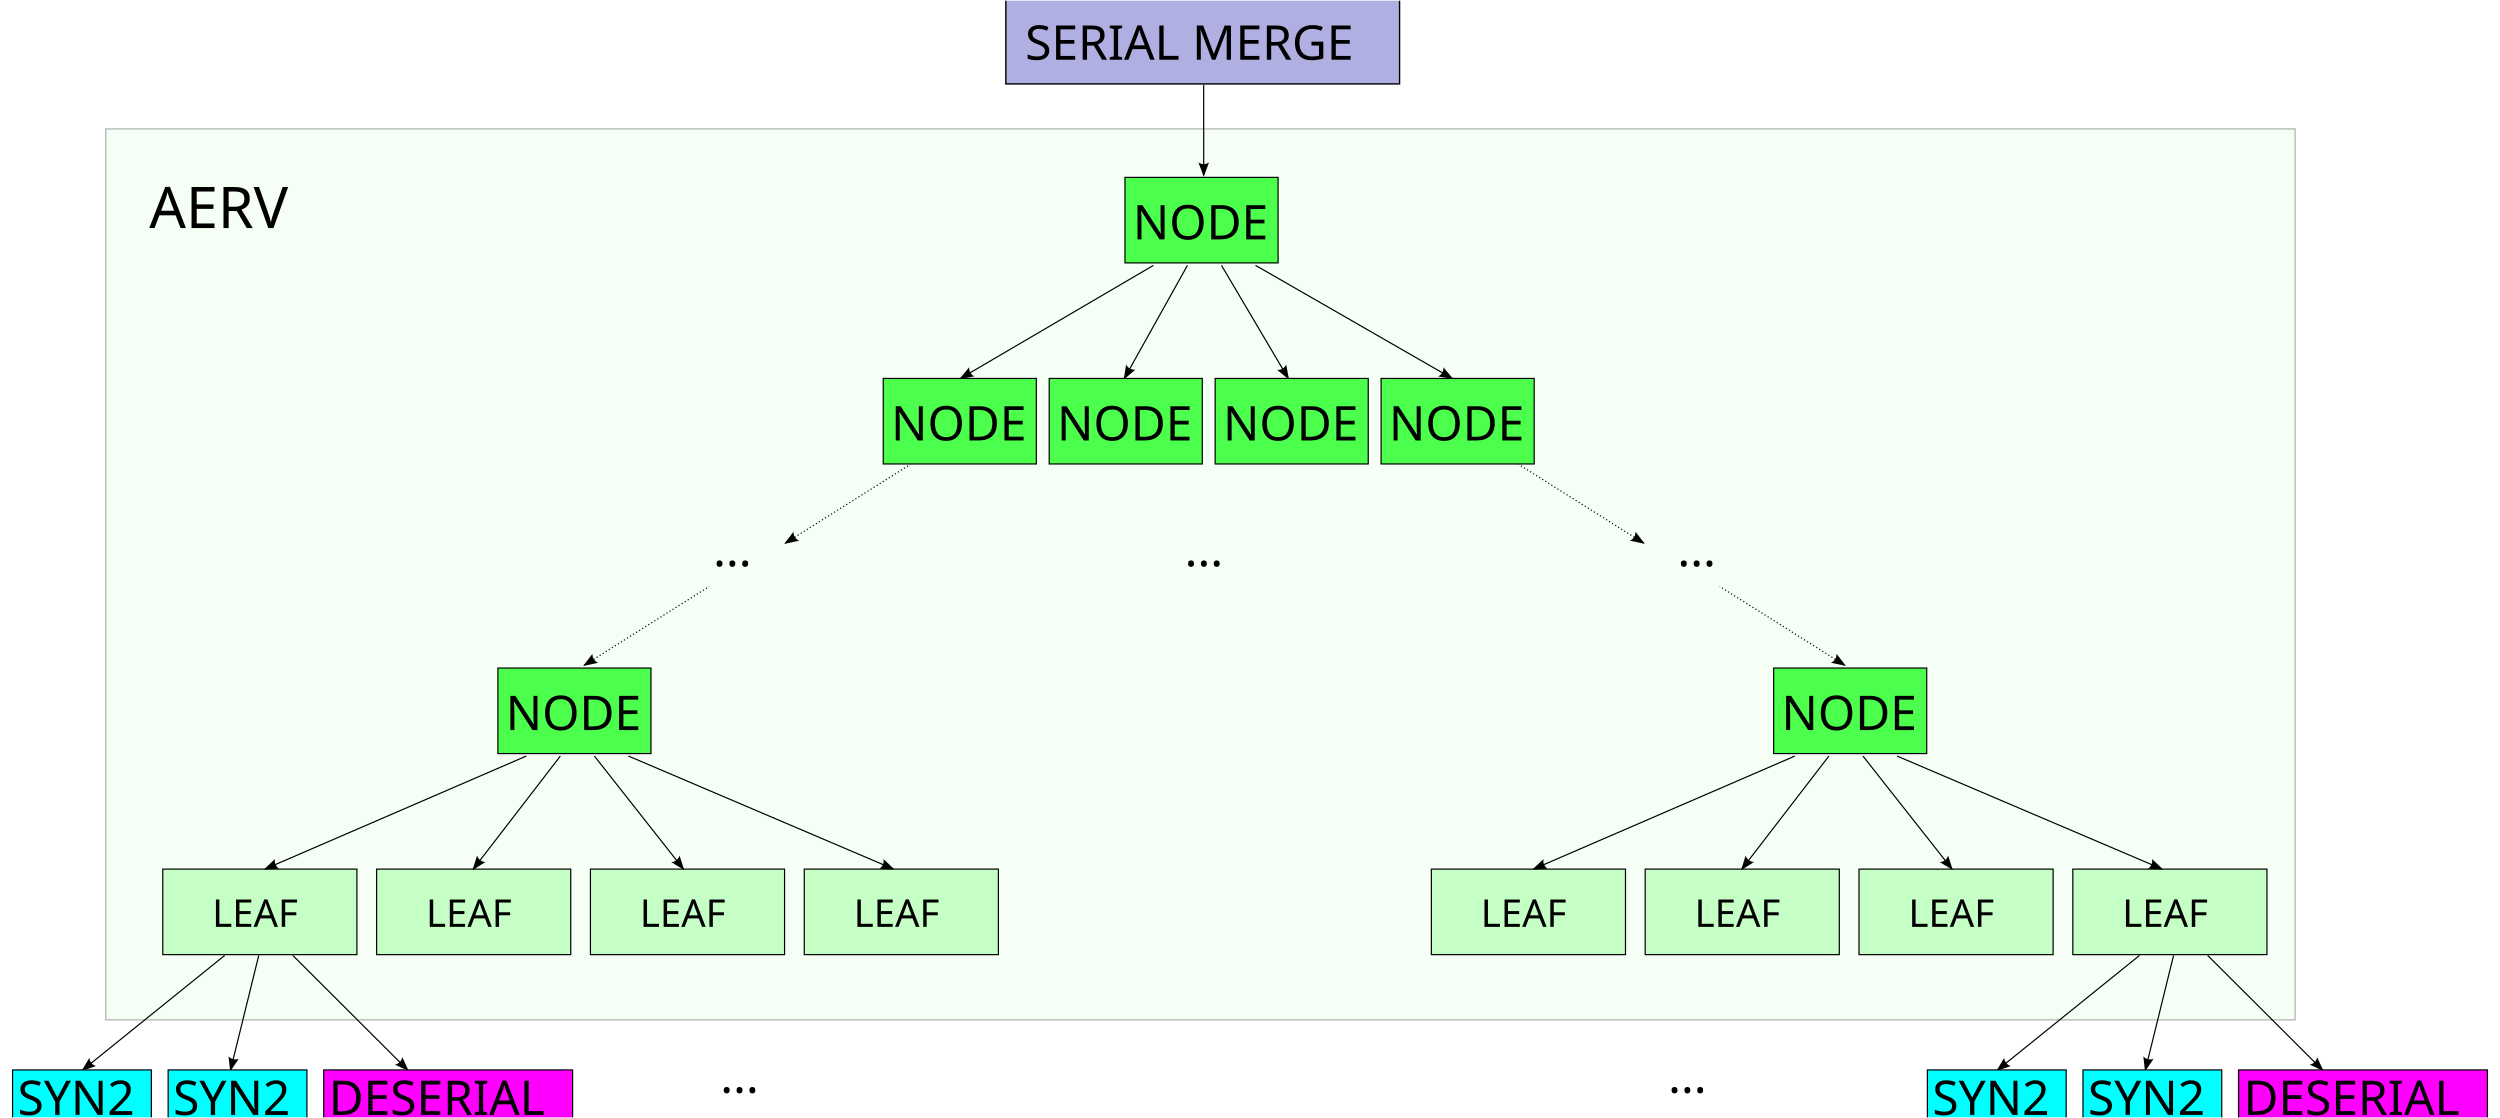
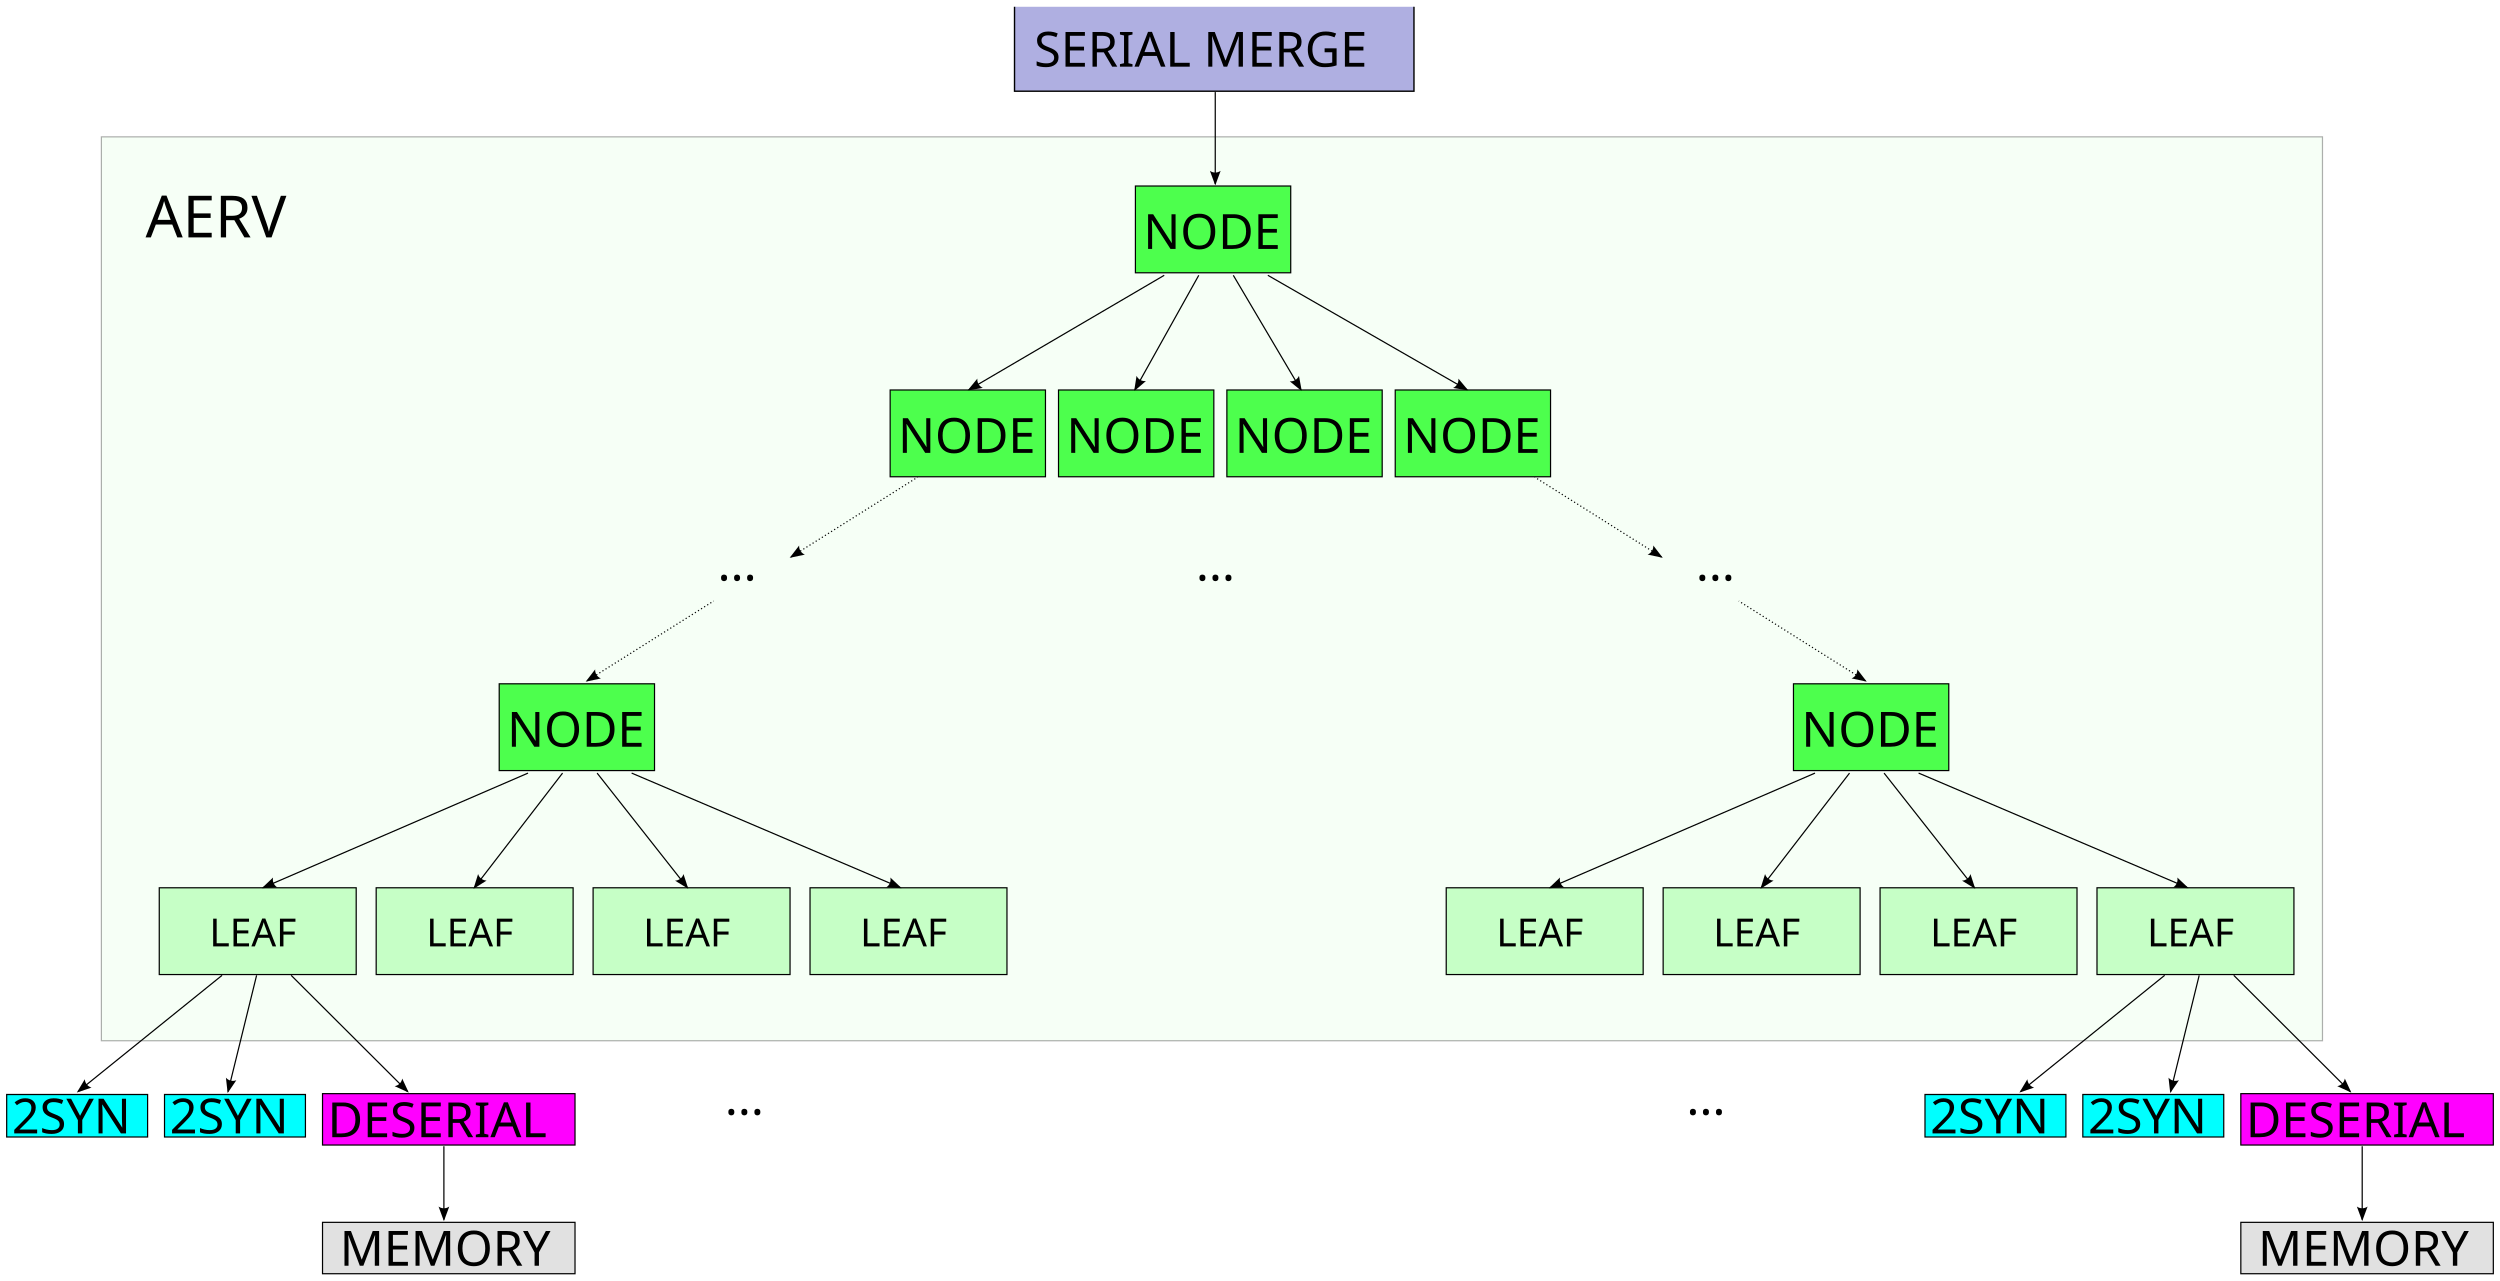
- <svg xmlns="http://www.w3.org/2000/svg" width="2088.965" height="934.122" id="svg2" version="1.1">
+ <svg xmlns="http://www.w3.org/2000/svg" width="2059.104" height="1054.593" id="svg2" version="1.1">
  <defs id="defs4">
    <marker orient="auto" refY="0" refX="0" id="Arrow2Lstart" style="overflow:visible">
      <path id="path4101" style="fill-rule:evenodd;stroke-width:0.625;stroke-linejoin:round" d="M 8.719,4.034 -2.207,0.016 8.719,-4.002 c -1.745,2.372 -1.735,5.617 -6e-7,8.035 z" transform="matrix(1.1,0,0,1.1,1.1,0)" />
    </marker>
    <marker orient="auto" refY="0" refX="0" id="Arrow2Lend" style="overflow:visible">
      <path id="path4083" style="fill-rule:evenodd;stroke-width:0.625;stroke-linejoin:round" d="M 8.719,4.034 -2.207,0.016 8.719,-4.002 c -1.745,2.372 -1.735,5.617 -6e-7,8.035 z" transform="matrix(-1.1,0,0,-1.1,-1.1,0)" />
    </marker>
  </defs>
-   <g id="layer1" transform="translate(672.4371,99.59834)">
+   <g id="layer1" transform="translate(667.58,104.5983)">
    <rect style="fill:#00ff00;fill-opacity:0.039;stroke:#000000;stroke-width:1;stroke-linecap:butt;stroke-miterlimit:4;stroke-opacity:0.315;stroke-dasharray:none;stroke-dashoffset:0" id="rect5739" width="1829.386" height="744.482" x="36.365" y="117.715" transform="translate(-620.4371,-109.5983)" />
    <rect style="fill:#00ff00;fill-opacity:0.686;stroke:#000000;stroke-width:1;stroke-linecap:butt;stroke-miterlimit:4;stroke-opacity:1;stroke-dasharray:none;stroke-dashoffset:0" id="rect2987" width="127.92" height="71.462" x="267.591" y="48.616" />
    <path style="fill:none;stroke:#000000;stroke-width:1px;stroke-linecap:butt;stroke-linejoin:miter;stroke-opacity:1;marker-start:url(#Arrow2Lstart);marker-end:none" d="M 694.476,224.571 855.397,130.286" id="path4050" transform="translate(-564.0714,-8.137817)" />
    <path style="fill:none;stroke:#000000;stroke-width:1px;stroke-linecap:butt;stroke-linejoin:miter;stroke-opacity:1;marker-start:url(#Arrow2Lstart);marker-end:none" d="m 831.237,224.571 52.606,-94.286" id="path4052" transform="translate(-564.0714,-8.137817)" />
    <path style="fill:none;stroke:#000000;stroke-width:1px;stroke-linecap:butt;stroke-linejoin:miter;stroke-opacity:1;marker-start:url(#Arrow2Lstart);marker-end:none" d="M 967.998,224.571 912.289,130.286" id="path4054" transform="translate(-564.0714,-8.137817)" />
    <path style="fill:none;stroke:#000000;stroke-width:1px;stroke-linecap:butt;stroke-linejoin:miter;stroke-opacity:1;marker-start:url(#Arrow2Lstart);marker-end:none" d="M 1104.758,224.571 940.735,130.286" id="path4056" transform="translate(-564.0714,-8.137817)" />
    <path style="fill:none;stroke:#000000;stroke-width:1;stroke-linecap:butt;stroke-linejoin:miter;stroke-miterlimit:4;stroke-opacity:1;stroke-dasharray:1, 2;stroke-dashoffset:0;marker-start:url(#Arrow2Lstart);marker-end:none" d="M -184.071,456.148 -79.786,390.434" id="path4522" />
    <path id="path4721" d="M -16.071,354.148 88.214,288.434" style="fill:none;stroke:#000000;stroke-width:1;stroke-linecap:butt;stroke-linejoin:miter;stroke-miterlimit:4;stroke-opacity:1;stroke-dasharray:1, 2;stroke-dashoffset:0;marker-start:url(#Arrow2Lstart);marker-end:none" />
    <text xml:space="preserve" style="font-size:40px;font-style:normal;font-weight:normal;line-height:125%;letter-spacing:0px;word-spacing:0px;fill:#000000;fill-opacity:1;stroke:none;font-family:Sans" x="-76.574" y="373.497" id="text4725">
      <tspan id="tspan4727" x="-76.574" y="373.497">...</tspan>
    </text>
    <rect y="216.616" x="204.258" height="71.462" width="127.92" id="rect4835" style="fill:#00ff00;fill-opacity:0.686;stroke:#000000;stroke-width:1;stroke-linecap:butt;stroke-miterlimit:4;stroke-opacity:1;stroke-dasharray:none;stroke-dashoffset:0" />
    <rect style="fill:#00ff00;fill-opacity:0.686;stroke:#000000;stroke-width:1;stroke-linecap:butt;stroke-miterlimit:4;stroke-opacity:1;stroke-dasharray:none;stroke-dashoffset:0" id="rect4843" width="127.92" height="71.462" x="342.924" y="216.616" />
    <rect y="216.616" x="481.591" height="71.462" width="127.92" id="rect4851" style="fill:#00ff00;fill-opacity:0.686;stroke:#000000;stroke-width:1;stroke-linecap:butt;stroke-miterlimit:4;stroke-opacity:1;stroke-dasharray:none;stroke-dashoffset:0" />
    <rect style="fill:#00ff00;fill-opacity:0.686;stroke:#000000;stroke-width:1;stroke-linecap:butt;stroke-miterlimit:4;stroke-opacity:1;stroke-dasharray:none;stroke-dashoffset:0" id="rect4859" width="127.92" height="71.462" x="65.591" y="216.616" />
    <rect y="458.616" x="-256.409" height="71.462" width="127.92" id="rect4867" style="fill:#00ff00;fill-opacity:0.686;stroke:#000000;stroke-width:1;stroke-linecap:butt;stroke-miterlimit:4;stroke-opacity:1;stroke-dasharray:none;stroke-dashoffset:0" />
    <path id="path4873" d="m -450.738,626.434 218.064,-94.286" style="fill:none;stroke:#000000;stroke-width:1px;stroke-linecap:butt;stroke-linejoin:miter;stroke-opacity:1;marker-start:url(#Arrow2Lstart);marker-end:none" />
    <path id="path4875" d="m -276.834,626.434 72.606,-94.286" style="fill:none;stroke:#000000;stroke-width:1px;stroke-linecap:butt;stroke-linejoin:miter;stroke-opacity:1;marker-start:url(#Arrow2Lstart);marker-end:none" />
    <path id="path4877" d="m -101.502,626.434 -74.28,-94.286" style="fill:none;stroke:#000000;stroke-width:1px;stroke-linecap:butt;stroke-linejoin:miter;stroke-opacity:1;marker-start:url(#Arrow2Lstart);marker-end:none" />
    <path id="path4879" d="M 73.83,626.434 -147.336,532.148" style="fill:none;stroke:#000000;stroke-width:1px;stroke-linecap:butt;stroke-linejoin:miter;stroke-opacity:1;marker-start:url(#Arrow2Lstart);marker-end:none" />
    <path id="path4913" d="M 868.828,456.148 764.543,390.434" style="fill:none;stroke:#000000;stroke-width:1;stroke-linecap:butt;stroke-linejoin:miter;stroke-miterlimit:4;stroke-opacity:1;stroke-dasharray:1, 2;stroke-dashoffset:0;marker-start:url(#Arrow2Lstart);marker-end:none" />
    <path style="fill:none;stroke:#000000;stroke-width:1;stroke-linecap:butt;stroke-linejoin:miter;stroke-miterlimit:4;stroke-opacity:1;stroke-dasharray:1, 2;stroke-dashoffset:0;marker-start:url(#Arrow2Lstart);marker-end:none" d="M 700.828,354.148 596.543,288.434" id="path4915" />
    <text id="text4917" y="373.497" x="-761.331" style="font-size:40px;font-style:normal;font-weight:normal;line-height:125%;letter-spacing:0px;word-spacing:0px;fill:#000000;fill-opacity:1;stroke:none;font-family:Sans" xml:space="preserve" transform="scale(-1,1)">
      <tspan y="373.497" x="-761.331" id="tspan4919">...</tspan>
    </text>
    <path style="fill:none;stroke:#000000;stroke-width:1px;stroke-linecap:butt;stroke-linejoin:miter;stroke-opacity:1;marker-end:url(#Arrow2Lend)" d="m 333.35,-28.768 0,75.558" id="path4921" />
    <path style="fill:none;stroke:#000000;stroke-width:1px;stroke-linecap:butt;stroke-linejoin:miter;stroke-opacity:1;marker-start:url(#Arrow2Lstart);marker-end:none" d="m -603.29,794.434 118.616,-95.714" id="path5137" />
    <path style="fill:none;stroke:#000000;stroke-width:1px;stroke-linecap:butt;stroke-linejoin:miter;stroke-opacity:1;marker-start:url(#Arrow2Lstart);marker-end:none" d="m -479.784,794.434 23.555,-95.714" id="path5139" />
    <path style="fill:none;stroke:#000000;stroke-width:1px;stroke-linecap:butt;stroke-linejoin:miter;stroke-opacity:1;marker-start:url(#Arrow2Lstart);marker-end:none" d="m -331.858,794.434 -95.924,-95.714" id="path5141" />
    <text id="text5169" y="373.497" x="317.426" style="font-size:40px;font-style:normal;font-weight:normal;line-height:125%;letter-spacing:0px;word-spacing:0px;fill:#000000;fill-opacity:1;stroke:none;font-family:Sans" xml:space="preserve">
      <tspan y="373.497" x="317.426" id="tspan5171">...</tspan>
    </text>
    <rect style="fill:#00ff00;fill-opacity:0.686;stroke:#000000;stroke-width:1;stroke-linecap:butt;stroke-miterlimit:4;stroke-opacity:1;stroke-dasharray:none;stroke-dashoffset:0" id="rect5291" width="127.92" height="71.462" x="809.591" y="458.616" />
    <text xml:space="preserve" style="font-size:40px;font-style:normal;font-weight:normal;line-height:125%;letter-spacing:0px;word-spacing:0px;fill:#000000;fill-opacity:1;stroke:none;font-family:Sans" x="-70.574" y="813.497" id="text5413">
      <tspan id="tspan5415" x="-70.574" y="813.497">...</tspan>
    </text>
    <text id="text5417" y="813.497" x="721.426" style="font-size:40px;font-style:normal;font-weight:normal;line-height:125%;letter-spacing:0px;word-spacing:0px;fill:#000000;fill-opacity:1;stroke:none;font-family:Sans" xml:space="preserve">
      <tspan y="813.497" x="721.426" id="tspan5419">...</tspan>
-     </text>
-     <path id="path5495" d="m -401.937,834.023 0,-39.599 207.964,0 0,39.599" style="fill:#ff00ff;fill-opacity:1;stroke:#000000;stroke-width:1px;stroke-linecap:butt;stroke-linejoin:miter;stroke-opacity:1" />
-     <text xml:space="preserve" style="font-size:40px;font-style:normal;font-weight:normal;line-height:125%;letter-spacing:0px;word-spacing:0px;fill:#000000;fill-opacity:1;stroke:none;font-family:Sans" x="-397.783" y="832.032" id="text5491">
-       <tspan id="tspan5493" x="-397.783" y="832.032">DESERIAL</tspan>
-     </text>
-     <path style="fill:#00ffff;fill-opacity:1;stroke:#000000;stroke-width:1px;stroke-linecap:butt;stroke-linejoin:miter;stroke-opacity:1" d="m -531.937,834.023 0,-39.599 115.964,0 0,39.599" id="path5503" />
-     <text id="text5499" y="832.032" x="-527.783" style="font-size:40px;font-style:normal;font-weight:normal;line-height:125%;letter-spacing:0px;word-spacing:0px;fill:#000000;fill-opacity:1;stroke:none;font-family:Sans" xml:space="preserve">
-       <tspan y="832.032" x="-527.783" id="tspan5501">SYN2</tspan>
-     </text>
-     <path id="path5511" d="m -661.937,834.023 0,-39.599 115.964,0 0,39.599" style="fill:#00ffff;fill-opacity:1;stroke:#000000;stroke-width:1px;stroke-linecap:butt;stroke-linejoin:miter;stroke-opacity:1" />
-     <text xml:space="preserve" style="font-size:40px;font-style:normal;font-weight:normal;line-height:125%;letter-spacing:0px;word-spacing:0px;fill:#000000;fill-opacity:1;stroke:none;font-family:Sans" x="-657.783" y="832.032" id="text5507">
-       <tspan id="tspan5509" x="-657.783" y="832.032">SYN2</tspan>
    </text>
    <path style="fill:#afafe1;fill-opacity:1;stroke:#000000;stroke-width:1.161px;stroke-linecap:butt;stroke-linejoin:miter;stroke-opacity:1" d="m 168.025,-99.018 0,69.539 329,0 0,-69.539" id="path5569" />
    <text xml:space="preserve" style="font-size:40px;font-style:normal;font-weight:normal;line-height:125%;letter-spacing:0px;word-spacing:0px;fill:#000000;fill-opacity:1;stroke:none;font-family:Sans" x="184.185" y="-49.688" id="text5565">
      <tspan id="tspan5567" x="184.185" y="-49.688">SERIAL MERGE</tspan>
    </text>
    <text xml:space="preserve" style="font-size:40px;font-style:normal;font-weight:normal;line-height:125%;letter-spacing:0px;word-spacing:0px;fill:#000000;fill-opacity:1;stroke:none;font-family:Sans" x="274.157" y="100.423" id="text3757">
      <tspan id="tspan3759" x="274.157" y="100.423">NODE</tspan>
    </text>
    <text id="text4837" y="268.423" x="210.824" style="font-size:40px;font-style:normal;font-weight:normal;line-height:125%;letter-spacing:0px;word-spacing:0px;fill:#000000;fill-opacity:1;stroke:none;font-family:Sans" xml:space="preserve">
      <tspan y="268.423" x="210.824" id="tspan4839">NODE</tspan>
    </text>
    <text xml:space="preserve" style="font-size:40px;font-style:normal;font-weight:normal;line-height:125%;letter-spacing:0px;word-spacing:0px;fill:#000000;fill-opacity:1;stroke:none;font-family:Sans" x="349.491" y="268.423" id="text4845">
      <tspan id="tspan4847" x="349.491" y="268.423">NODE</tspan>
    </text>
    <text id="text4853" y="268.423" x="488.157" style="font-size:40px;font-style:normal;font-weight:normal;line-height:125%;letter-spacing:0px;word-spacing:0px;fill:#000000;fill-opacity:1;stroke:none;font-family:Sans" xml:space="preserve">
      <tspan y="268.423" x="488.157" id="tspan4855">NODE</tspan>
    </text>
    <text xml:space="preserve" style="font-size:40px;font-style:normal;font-weight:normal;line-height:125%;letter-spacing:0px;word-spacing:0px;fill:#000000;fill-opacity:1;stroke:none;font-family:Sans" x="72.157" y="268.423" id="text4861">
      <tspan id="tspan4863" x="72.157" y="268.423">NODE</tspan>
    </text>
    <text id="text4869" y="510.423" x="-249.843" style="font-size:40px;font-style:normal;font-weight:normal;line-height:125%;letter-spacing:0px;word-spacing:0px;fill:#000000;fill-opacity:1;stroke:none;font-family:Sans" xml:space="preserve">
      <tspan y="510.423" x="-249.843" id="tspan4871">NODE</tspan>
    </text>
    <text xml:space="preserve" style="font-size:40px;font-style:normal;font-weight:normal;line-height:125%;letter-spacing:0px;word-spacing:0px;fill:#000000;fill-opacity:1;stroke:none;font-family:Sans" x="816.157" y="510.423" id="text5293">
      <tspan id="tspan5295" x="816.157" y="510.423">NODE</tspan>
    </text>
    <g id="g3108">
      <rect style="fill:#00ff00;fill-opacity:0.196;stroke:#000000;stroke-width:1;stroke-linecap:butt;stroke-miterlimit:4;stroke-opacity:1;stroke-dasharray:none;stroke-dashoffset:0" id="rect4907" width="162.206" height="71.462" x="-536.409" y="626.616" />
      <text xml:space="preserve" style="font-size:40px;font-style:normal;font-weight:normal;line-height:125%;letter-spacing:0px;word-spacing:0px;fill:#000000;fill-opacity:1;stroke:none;font-family:Sans" x="-495.119" y="674.886" id="text4909">
        <tspan id="tspan4911" x="-495.119" y="674.886" style="font-size:32px">LEAF</tspan>
      </text>
    </g>
    <text xml:space="preserve" style="font-size:40px;font-style:normal;font-weight:normal;line-height:125%;letter-spacing:0px;word-spacing:0px;fill:#000000;fill-opacity:1;stroke:none;font-family:Sans" x="-547.706" y="90.95" id="text5741">
      <tspan id="tspan5743" x="-547.706" y="90.95" style="font-size:48px">AERV</tspan>
    </text>
    <g id="g3116">
      <rect y="626.616" x="-357.742" height="71.462" width="162.206" id="rect3095" style="fill:#00ff00;fill-opacity:0.196;stroke:#000000;stroke-width:1;stroke-linecap:butt;stroke-miterlimit:4;stroke-opacity:1;stroke-dasharray:none;stroke-dashoffset:0" />
      <text id="text3097" y="674.886" x="-316.452" style="font-size:40px;font-style:normal;font-weight:normal;line-height:125%;letter-spacing:0px;word-spacing:0px;fill:#000000;fill-opacity:1;stroke:none;font-family:Sans" xml:space="preserve">
        <tspan style="font-size:32px" y="674.886" x="-316.452" id="tspan3099">LEAF</tspan>
      </text>
    </g>
    <g id="g3124">
      <rect style="fill:#00ff00;fill-opacity:0.196;stroke:#000000;stroke-width:1;stroke-linecap:butt;stroke-miterlimit:4;stroke-opacity:1;stroke-dasharray:none;stroke-dashoffset:0" id="rect3103" width="162.206" height="71.462" x="-179.076" y="626.616" />
      <text xml:space="preserve" style="font-size:40px;font-style:normal;font-weight:normal;line-height:125%;letter-spacing:0px;word-spacing:0px;fill:#000000;fill-opacity:1;stroke:none;font-family:Sans" x="-137.785" y="674.886" id="text3105">
        <tspan id="tspan3107" x="-137.785" y="674.886" style="font-size:32px">LEAF</tspan>
      </text>
    </g>
    <g id="g3132">
      <rect y="626.616" x="-0.409" height="71.462" width="162.206" id="rect3111" style="fill:#00ff00;fill-opacity:0.196;stroke:#000000;stroke-width:1;stroke-linecap:butt;stroke-miterlimit:4;stroke-opacity:1;stroke-dasharray:none;stroke-dashoffset:0" />
      <text id="text3113" y="674.886" x="40.881" style="font-size:40px;font-style:normal;font-weight:normal;line-height:125%;letter-spacing:0px;word-spacing:0px;fill:#000000;fill-opacity:1;stroke:none;font-family:Sans" xml:space="preserve">
        <tspan style="font-size:32px" y="674.886" x="40.881" id="tspan3115">LEAF</tspan>
      </text>
    </g>
    <path style="fill:none;stroke:#000000;stroke-width:1px;stroke-linecap:butt;stroke-linejoin:miter;stroke-opacity:1;marker-start:url(#Arrow2Lstart);marker-end:none" d="M 609.262,626.434 827.326,532.148" id="path3117" />
    <path style="fill:none;stroke:#000000;stroke-width:1px;stroke-linecap:butt;stroke-linejoin:miter;stroke-opacity:1;marker-start:url(#Arrow2Lstart);marker-end:none" d="m 783.166,626.434 72.606,-94.286" id="path3119" />
    <path style="fill:none;stroke:#000000;stroke-width:1px;stroke-linecap:butt;stroke-linejoin:miter;stroke-opacity:1;marker-start:url(#Arrow2Lstart);marker-end:none" d="M 958.498,626.434 884.218,532.148" id="path3121" />
    <path style="fill:none;stroke:#000000;stroke-width:1px;stroke-linecap:butt;stroke-linejoin:miter;stroke-opacity:1;marker-start:url(#Arrow2Lstart);marker-end:none" d="M 1133.83,626.434 912.664,532.148" id="path3123" />
    <path id="path3125" d="M 996.71,794.434 1115.326,698.719" style="fill:none;stroke:#000000;stroke-width:1px;stroke-linecap:butt;stroke-linejoin:miter;stroke-opacity:1;marker-start:url(#Arrow2Lstart);marker-end:none" />
    <path id="path3127" d="m 1120.216,794.434 23.555,-95.714" style="fill:none;stroke:#000000;stroke-width:1px;stroke-linecap:butt;stroke-linejoin:miter;stroke-opacity:1;marker-start:url(#Arrow2Lstart);marker-end:none" />
    <path id="path3129" d="m 1268.142,794.434 -95.924,-95.714" style="fill:none;stroke:#000000;stroke-width:1px;stroke-linecap:butt;stroke-linejoin:miter;stroke-opacity:1;marker-start:url(#Arrow2Lstart);marker-end:none" />
-     <path style="fill:#ff00ff;fill-opacity:1;stroke:#000000;stroke-width:1px;stroke-linecap:butt;stroke-linejoin:miter;stroke-opacity:1" d="m 1198.063,834.023 0,-39.599 207.964,0 0,39.599" id="path3131" />
-     <text id="text3133" y="832.032" x="1202.217" style="font-size:40px;font-style:normal;font-weight:normal;line-height:125%;letter-spacing:0px;word-spacing:0px;fill:#000000;fill-opacity:1;stroke:none;font-family:Sans" xml:space="preserve">
-       <tspan y="832.032" x="1202.217" id="tspan3135">DESERIAL</tspan>
-     </text>
-     <path id="path3137" d="m 1068.063,834.023 0,-39.599 115.965,0 0,39.599" style="fill:#00ffff;fill-opacity:1;stroke:#000000;stroke-width:1px;stroke-linecap:butt;stroke-linejoin:miter;stroke-opacity:1" />
-     <text xml:space="preserve" style="font-size:40px;font-style:normal;font-weight:normal;line-height:125%;letter-spacing:0px;word-spacing:0px;fill:#000000;fill-opacity:1;stroke:none;font-family:Sans" x="1072.217" y="832.032" id="text3139">
-       <tspan id="tspan3141" x="1072.217" y="832.032">SYN2</tspan>
-     </text>
-     <path style="fill:#00ffff;fill-opacity:1;stroke:#000000;stroke-width:1px;stroke-linecap:butt;stroke-linejoin:miter;stroke-opacity:1" d="m 938.063,834.023 0,-39.599 115.964,0 0,39.599" id="path3143" />
-     <text id="text3145" y="832.032" x="942.217" style="font-size:40px;font-style:normal;font-weight:normal;line-height:125%;letter-spacing:0px;word-spacing:0px;fill:#000000;fill-opacity:1;stroke:none;font-family:Sans" xml:space="preserve">
-       <tspan y="832.032" x="942.217" id="tspan3147">SYN2</tspan>
-     </text>
    <g id="g3140">
      <rect y="626.616" x="523.591" height="71.462" width="162.206" id="rect3151" style="fill:#00ff00;fill-opacity:0.196;stroke:#000000;stroke-width:1;stroke-linecap:butt;stroke-miterlimit:4;stroke-opacity:1;stroke-dasharray:none;stroke-dashoffset:0" />
      <text id="text3153" y="674.886" x="564.881" style="font-size:40px;font-style:normal;font-weight:normal;line-height:125%;letter-spacing:0px;word-spacing:0px;fill:#000000;fill-opacity:1;stroke:none;font-family:Sans" xml:space="preserve">
        <tspan style="font-size:32px" y="674.886" x="564.881" id="tspan3155">LEAF</tspan>
      </text>
    </g>
    <g id="g3148">
      <rect style="fill:#00ff00;fill-opacity:0.196;stroke:#000000;stroke-width:1;stroke-linecap:butt;stroke-miterlimit:4;stroke-opacity:1;stroke-dasharray:none;stroke-dashoffset:0" id="rect3159" width="162.206" height="71.462" x="702.258" y="626.616" />
      <text xml:space="preserve" style="font-size:40px;font-style:normal;font-weight:normal;line-height:125%;letter-spacing:0px;word-spacing:0px;fill:#000000;fill-opacity:1;stroke:none;font-family:Sans" x="743.548" y="674.886" id="text3161">
        <tspan id="tspan3163" x="743.548" y="674.886" style="font-size:32px">LEAF</tspan>
      </text>
    </g>
    <g id="g3156">
      <rect y="626.616" x="880.924" height="71.462" width="162.206" id="rect3167" style="fill:#00ff00;fill-opacity:0.196;stroke:#000000;stroke-width:1;stroke-linecap:butt;stroke-miterlimit:4;stroke-opacity:1;stroke-dasharray:none;stroke-dashoffset:0" />
      <text id="text3169" y="674.886" x="922.215" style="font-size:40px;font-style:normal;font-weight:normal;line-height:125%;letter-spacing:0px;word-spacing:0px;fill:#000000;fill-opacity:1;stroke:none;font-family:Sans" xml:space="preserve">
        <tspan style="font-size:32px" y="674.886" x="922.215" id="tspan3171">LEAF</tspan>
      </text>
    </g>
    <g id="g3164">
      <rect style="fill:#00ff00;fill-opacity:0.196;stroke:#000000;stroke-width:1;stroke-linecap:butt;stroke-miterlimit:4;stroke-opacity:1;stroke-dasharray:none;stroke-dashoffset:0" id="rect3175" width="162.206" height="71.462" x="1059.591" y="626.616" />
      <text xml:space="preserve" style="font-size:40px;font-style:normal;font-weight:normal;line-height:125%;letter-spacing:0px;word-spacing:0px;fill:#000000;fill-opacity:1;stroke:none;font-family:Sans" x="1100.882" y="674.886" id="text3177">
        <tspan id="tspan3179" x="1100.882" y="674.886" style="font-size:32px">LEAF</tspan>
      </text>
    </g>
+     <g id="g3912" transform="translate(0,-88)">
+       <rect y="884.88" x="-532.08" height="35" width="116.071" id="rect3910" style="fill:#00ffff;fill-opacity:1;stroke:#000000;stroke-width:1;stroke-linecap:round;stroke-miterlimit:4;stroke-opacity:1;stroke-dasharray:none;stroke-dashoffset:0" />
+       <text xml:space="preserve" style="font-size:40px;font-style:normal;font-weight:normal;line-height:125%;letter-spacing:0px;word-spacing:0px;fill:#000000;fill-opacity:1;stroke:none;font-family:Sans" x="-527.783" y="916.941" id="text5499">
+         <tspan id="tspan5501" x="-527.783" y="916.941">2SYN</tspan>
+       </text>
+     </g>
+     <g id="g3959" transform="translate(0,-78)">
+       <g style="fill:#ff00ff;fill-opacity:1" transform="translate(-1282.024,625.2128)" id="g6950">
+         <rect ry="0" y="248.959" x="880.087" height="42.323" width="207.961" id="rect6916" style="fill:#ff00ff;fill-opacity:1;stroke:#000000;stroke-width:1;stroke-linecap:butt;stroke-miterlimit:4;stroke-opacity:1;stroke-dasharray:none;stroke-dashoffset:0" />
+         <g style="fill:#ff00ff;fill-opacity:1" id="g6918" transform="translate(60,40)" />
+       </g>
+       <text xml:space="preserve" style="font-size:40px;font-style:normal;font-weight:normal;line-height:125%;letter-spacing:0px;word-spacing:0px;fill:#000000;fill-opacity:1;stroke:none;font-family:Sans" x="-397.783" y="910.032" id="text3917">
+         <tspan id="tspan3919" x="-397.783" y="910.032">DESERIAL</tspan>
+       </text>
+     </g>
+     <g transform="translate(-1282.024,653.2128)" id="g3930">
+       <rect ry="0" y="248.959" x="880.087" height="42.323" width="207.961" id="rect3932" style="fill:#e1e1e1;fill-opacity:1;stroke:#000000;stroke-width:1;stroke-linecap:butt;stroke-miterlimit:4;stroke-opacity:1;stroke-dasharray:none;stroke-dashoffset:0" />
+       <g id="g3934" transform="translate(60,40)" />
+     </g>
+     <text xml:space="preserve" style="font-size:40px;font-style:normal;font-weight:normal;line-height:125%;letter-spacing:0px;word-spacing:0px;fill:#000000;fill-opacity:1;stroke:none;font-family:Sans" x="-387.722" y="937.894" id="text3936">
+       <tspan id="tspan3938" x="-387.722" y="937.894">MEMORY</tspan>
+     </text>
+     <g transform="translate(-130,-88)" id="g3966">
+       <rect style="fill:#00ffff;fill-opacity:1;stroke:#000000;stroke-width:1;stroke-linecap:round;stroke-miterlimit:4;stroke-opacity:1;stroke-dasharray:none;stroke-dashoffset:0" id="rect3968" width="116.071" height="35" x="-532.08" y="884.88" />
+       <text id="text3970" y="916.941" x="-527.783" style="font-size:40px;font-style:normal;font-weight:normal;line-height:125%;letter-spacing:0px;word-spacing:0px;fill:#000000;fill-opacity:1;stroke:none;font-family:Sans" xml:space="preserve">
+         <tspan y="916.941" x="-527.783" id="tspan3972">2SYN</tspan>
+       </text>
+     </g>
+     <path id="path3979" d="m -301.974,899.854 0,-60.359" style="fill:none;stroke:#000000;stroke-width:1px;stroke-linecap:butt;stroke-linejoin:miter;stroke-opacity:1;marker-start:url(#Arrow2Lstart);marker-end:none" />
+     <g transform="translate(1580,-88)" id="g3981">
+       <rect style="fill:#00ffff;fill-opacity:1;stroke:#000000;stroke-width:1;stroke-linecap:round;stroke-miterlimit:4;stroke-opacity:1;stroke-dasharray:none;stroke-dashoffset:0" id="rect3983" width="116.071" height="35" x="-532.08" y="884.88" />
+       <text id="text3985" y="916.941" x="-527.783" style="font-size:40px;font-style:normal;font-weight:normal;line-height:125%;letter-spacing:0px;word-spacing:0px;fill:#000000;fill-opacity:1;stroke:none;font-family:Sans" xml:space="preserve">
+         <tspan y="916.941" x="-527.783" id="tspan3987">2SYN</tspan>
+       </text>
+     </g>
+     <g transform="translate(1580,-78)" id="g3989">
+       <g id="g3991" transform="translate(-1282.024,625.2128)" style="fill:#ff00ff;fill-opacity:1">
+         <rect style="fill:#ff00ff;fill-opacity:1;stroke:#000000;stroke-width:1;stroke-linecap:butt;stroke-miterlimit:4;stroke-opacity:1;stroke-dasharray:none;stroke-dashoffset:0" id="rect3993" width="207.961" height="42.323" x="880.087" y="248.959" ry="0" />
+         <g transform="translate(60,40)" id="g3995" style="fill:#ff00ff;fill-opacity:1" />
+       </g>
+       <text id="text3997" y="910.032" x="-397.783" style="font-size:40px;font-style:normal;font-weight:normal;line-height:125%;letter-spacing:0px;word-spacing:0px;fill:#000000;fill-opacity:1;stroke:none;font-family:Sans" xml:space="preserve">
+         <tspan y="910.032" x="-397.783" id="tspan3999">DESERIAL</tspan>
+       </text>
+     </g>
+     <g id="g4001" transform="translate(297.9761,653.2128)">
+       <rect style="fill:#e1e1e1;fill-opacity:1;stroke:#000000;stroke-width:1;stroke-linecap:butt;stroke-miterlimit:4;stroke-opacity:1;stroke-dasharray:none;stroke-dashoffset:0" id="rect4003" width="207.961" height="42.323" x="880.087" y="248.959" ry="0" />
+       <g transform="translate(60,40)" id="g4005" />
+     </g>
+     <text id="text4007" y="937.894" x="1192.278" style="font-size:40px;font-style:normal;font-weight:normal;line-height:125%;letter-spacing:0px;word-spacing:0px;fill:#000000;fill-opacity:1;stroke:none;font-family:Sans" xml:space="preserve">
+       <tspan y="937.894" x="1192.278" id="tspan4009">MEMORY</tspan>
+     </text>
+     <g id="g4011" transform="translate(1450,-88)">
+       <rect y="884.88" x="-532.08" height="35" width="116.071" id="rect4013" style="fill:#00ffff;fill-opacity:1;stroke:#000000;stroke-width:1;stroke-linecap:round;stroke-miterlimit:4;stroke-opacity:1;stroke-dasharray:none;stroke-dashoffset:0" />
+       <text xml:space="preserve" style="font-size:40px;font-style:normal;font-weight:normal;line-height:125%;letter-spacing:0px;word-spacing:0px;fill:#000000;fill-opacity:1;stroke:none;font-family:Sans" x="-527.783" y="916.941" id="text4015">
+         <tspan id="tspan4017" x="-527.783" y="916.941">2SYN</tspan>
+       </text>
+     </g>
+     <path style="fill:none;stroke:#000000;stroke-width:1px;stroke-linecap:butt;stroke-linejoin:miter;stroke-opacity:1;marker-start:url(#Arrow2Lstart);marker-end:none" d="m 1278.026,899.854 0,-60.359" id="path4019" />
  </g>
</svg>
